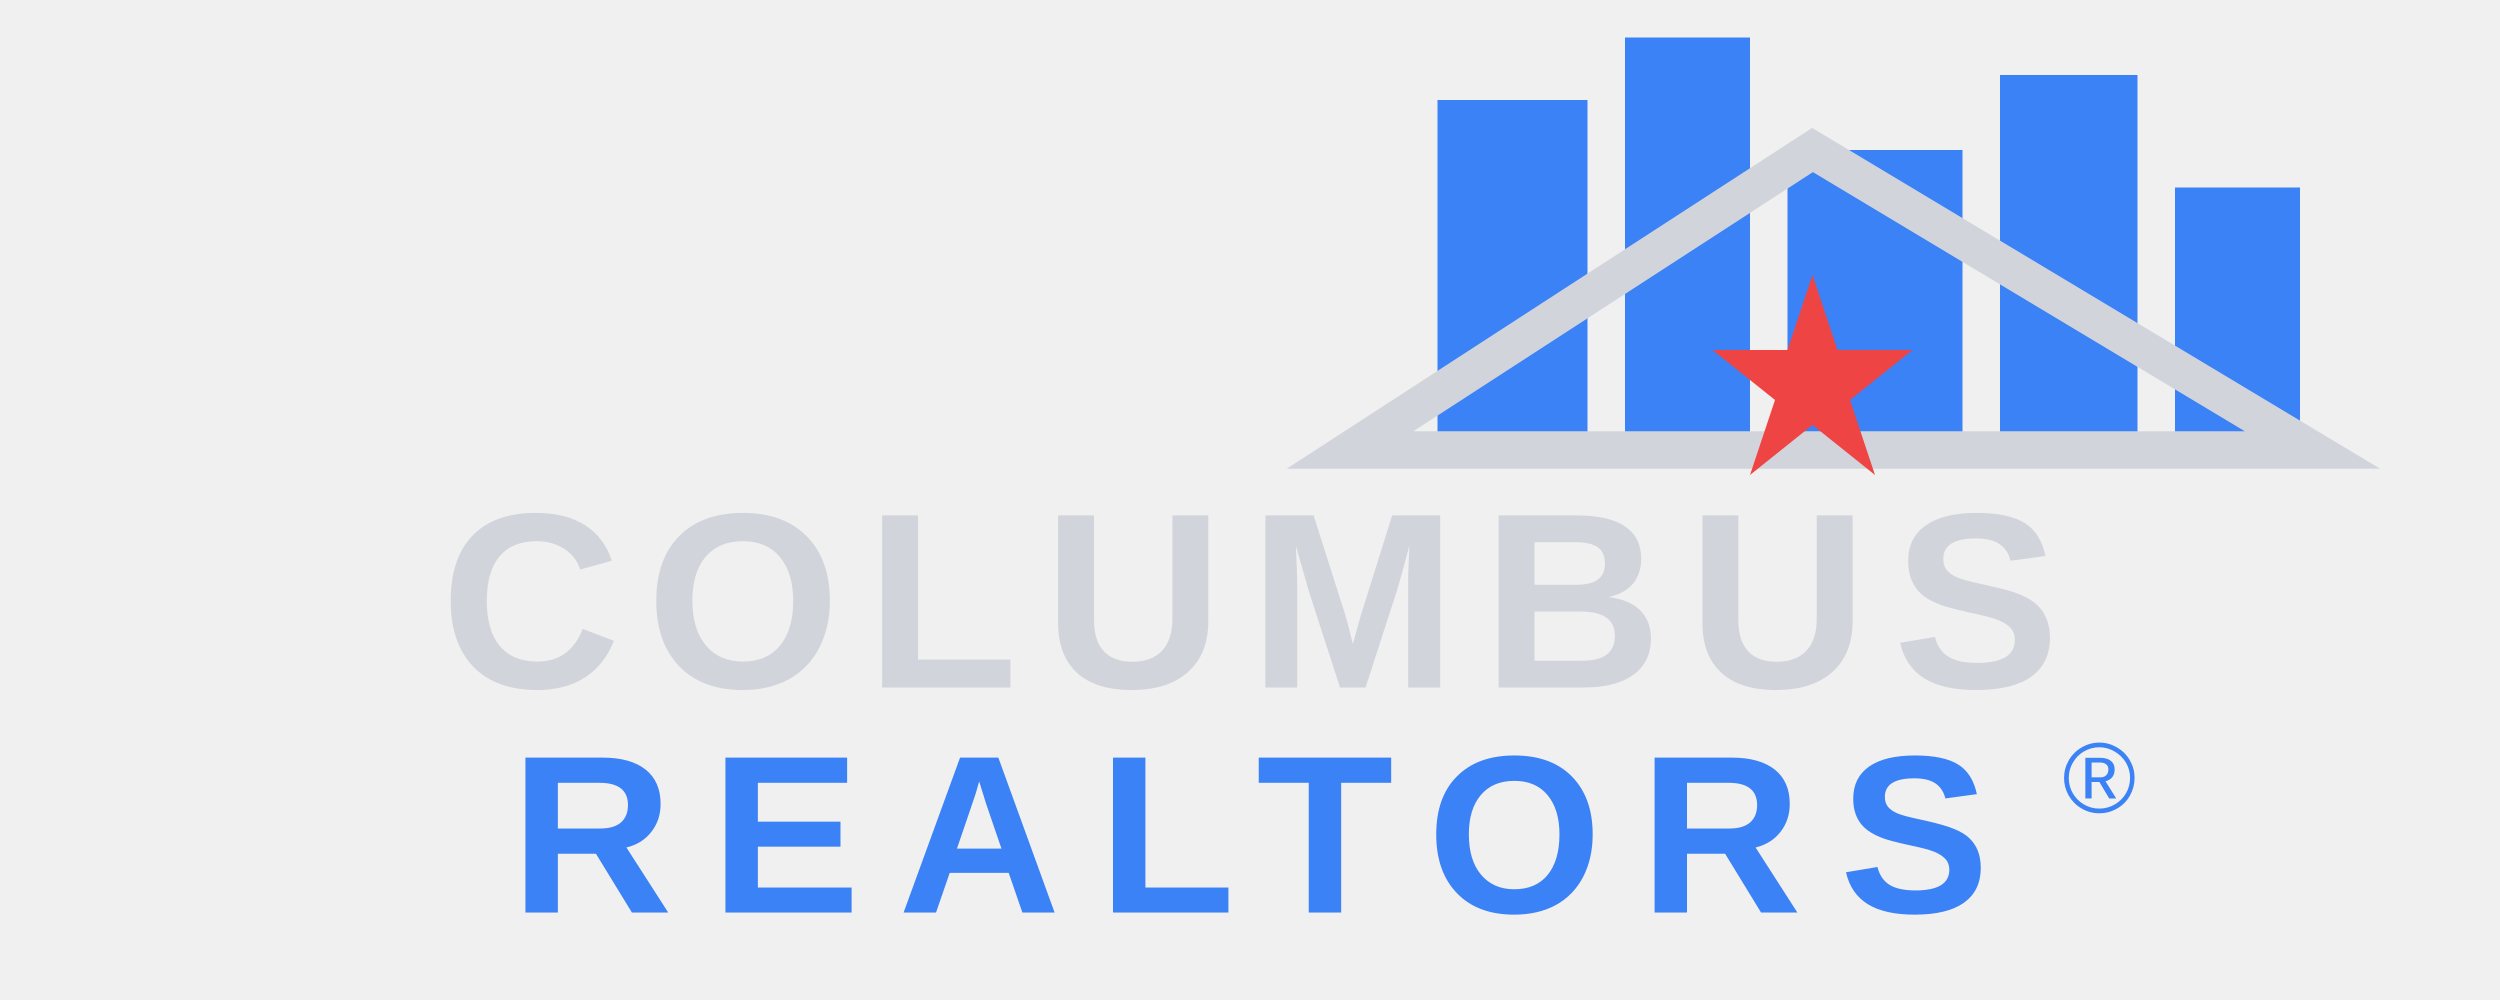
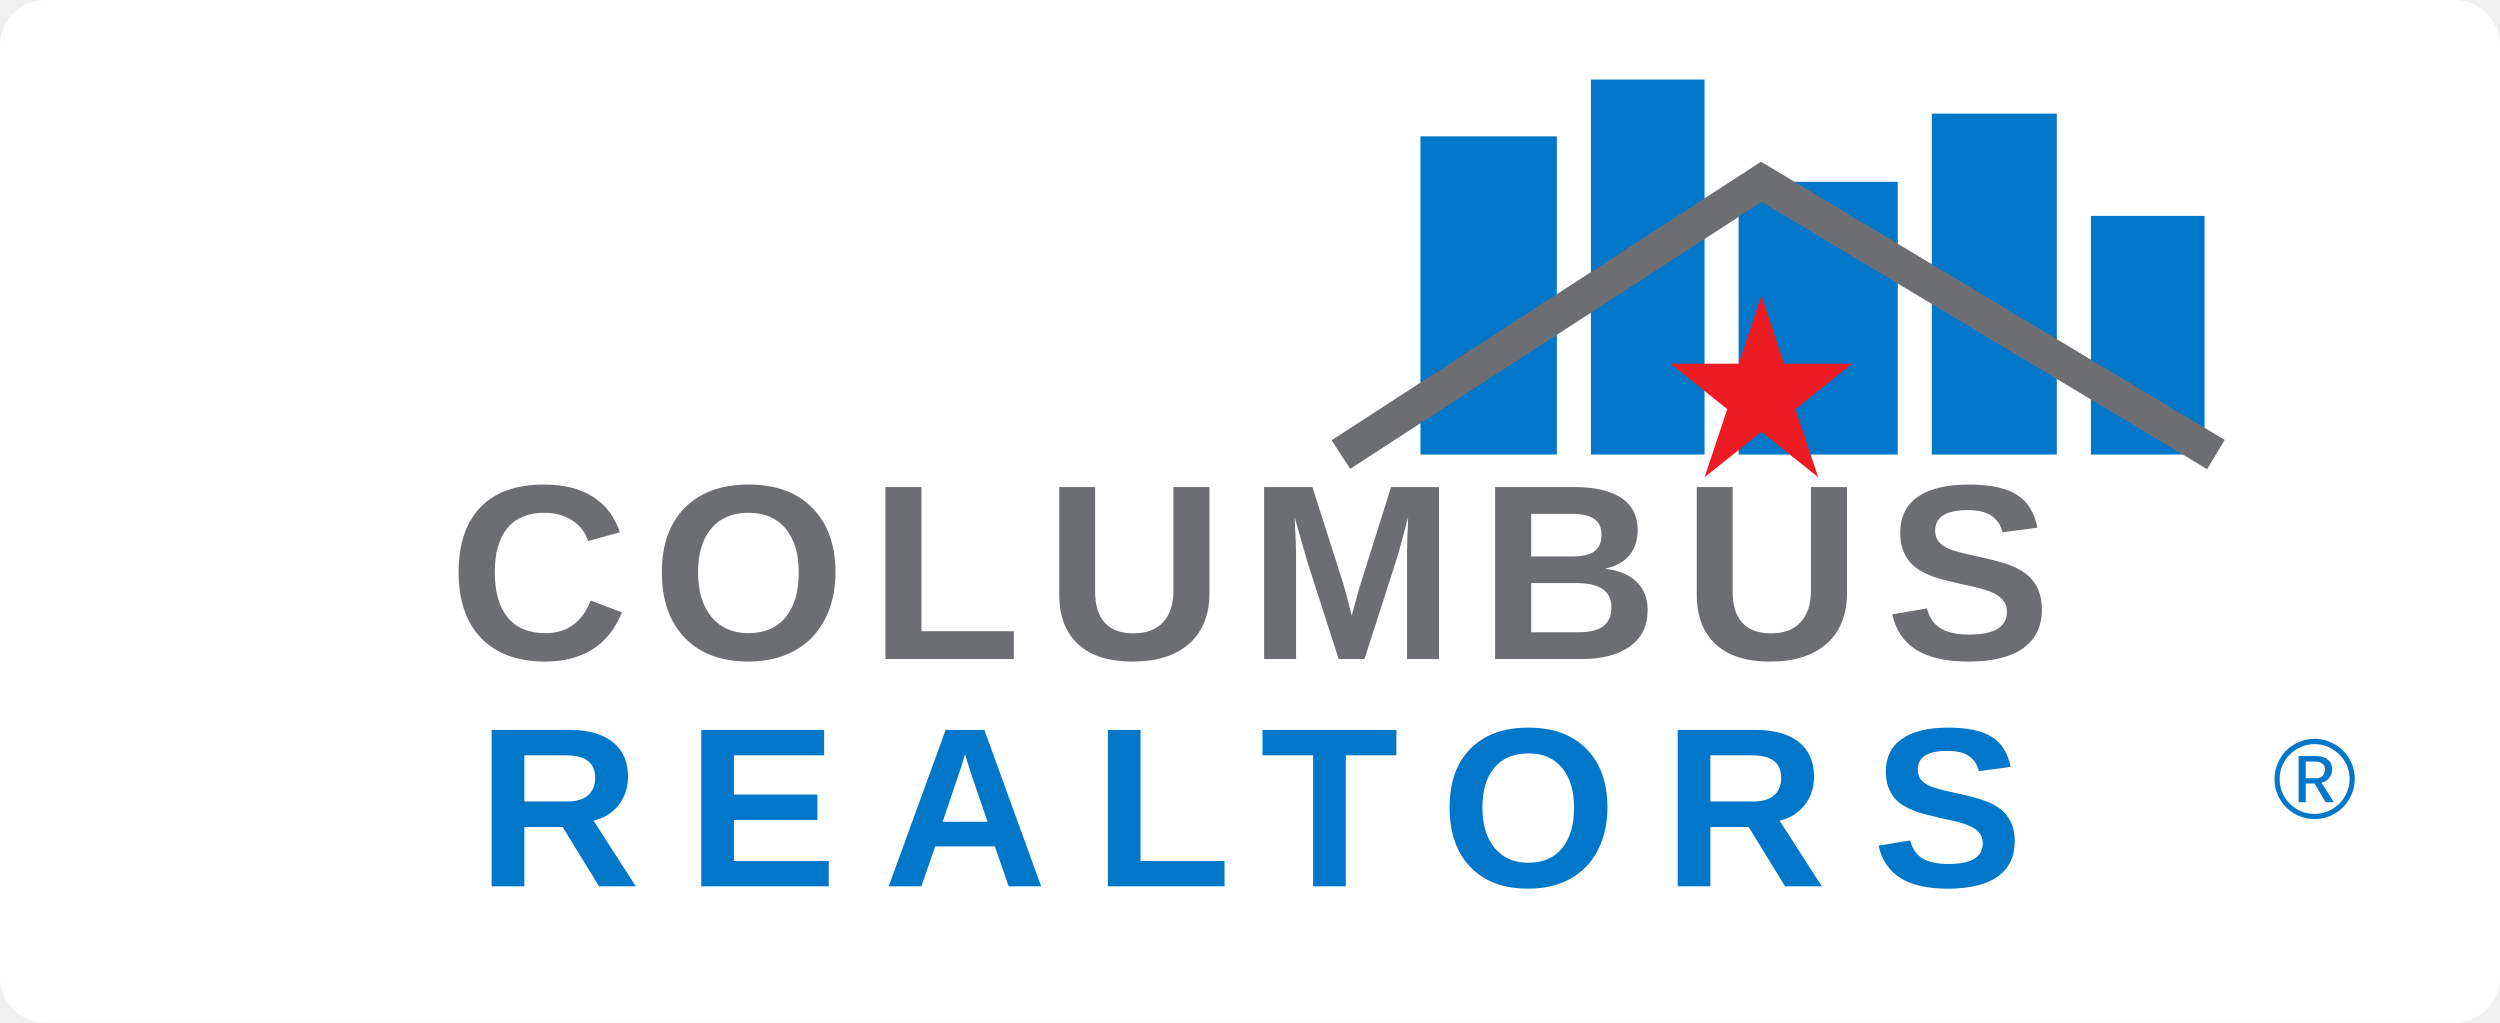
- <svg xmlns="http://www.w3.org/2000/svg" viewBox="0 0 200 80" width="200" height="80">
-   <g fill="#3b82f6">
-     <rect x="115" y="8" width="12" height="28" />
-     <rect x="130" y="3" width="10" height="33" />
-     <rect x="143" y="12" width="14" height="24" />
-     <rect x="160" y="6" width="11" height="30" />
-     <rect x="174" y="15" width="10" height="21" />
+ <svg xmlns="http://www.w3.org/2000/svg" viewBox="0 0 220 90" width="220" height="90">
+   <rect x="0" y="0" width="220" height="90" fill="#ffffff" rx="4" />
+   <g fill="#0077c8">
+     <rect x="125" y="12" width="12" height="28" />
+     <rect x="140" y="7" width="10" height="33" />
+     <rect x="153" y="16" width="14" height="24" />
+     <rect x="170" y="10" width="11" height="30" />
+     <rect x="184" y="19" width="10" height="21" />
  </g>
-   <path d="M108,36 L145,12 L185,36 Z" fill="none" stroke="#d1d5db" stroke-width="3" />
-   <polygon points="145,22 147,28 153,28 148,32 150,38 145,34 140,38 142,32 137,28 143,28" fill="#ef4444" />
-   <text x="100" y="55" text-anchor="middle" fill="#d1d5db" font-size="20" font-weight="bold" font-family="Arial, sans-serif" letter-spacing="2">COLUMBUS</text>
-   <text x="100" y="73" text-anchor="middle" fill="#3b82f6" font-size="18" font-weight="bold" font-family="Arial, sans-serif" letter-spacing="3">REALTORS</text>
-   <text x="165" y="65" fill="#3b82f6" font-size="8" font-family="Arial, sans-serif">®</text>
+   <path d="M118,40 L155,16 L195,40" fill="none" stroke="#6d6e71" stroke-width="3" />
+   <polygon points="155,26 157,32 163,32 158,36 160,42 155,38 150,42 152,36 147,32 153,32" fill="#ed1c24" />
+   <text x="110" y="58" text-anchor="middle" fill="#6d6e71" font-size="22" font-weight="bold" font-family="Arial, sans-serif" letter-spacing="2">COLUMBUS</text>
+   <text x="110" y="78" text-anchor="middle" fill="#0077c8" font-size="20" font-weight="bold" font-family="Arial, sans-serif" letter-spacing="4">REALTORS</text>
+   <text x="200" y="72" fill="#0077c8" font-size="10" font-family="Arial, sans-serif">®</text>
</svg>
